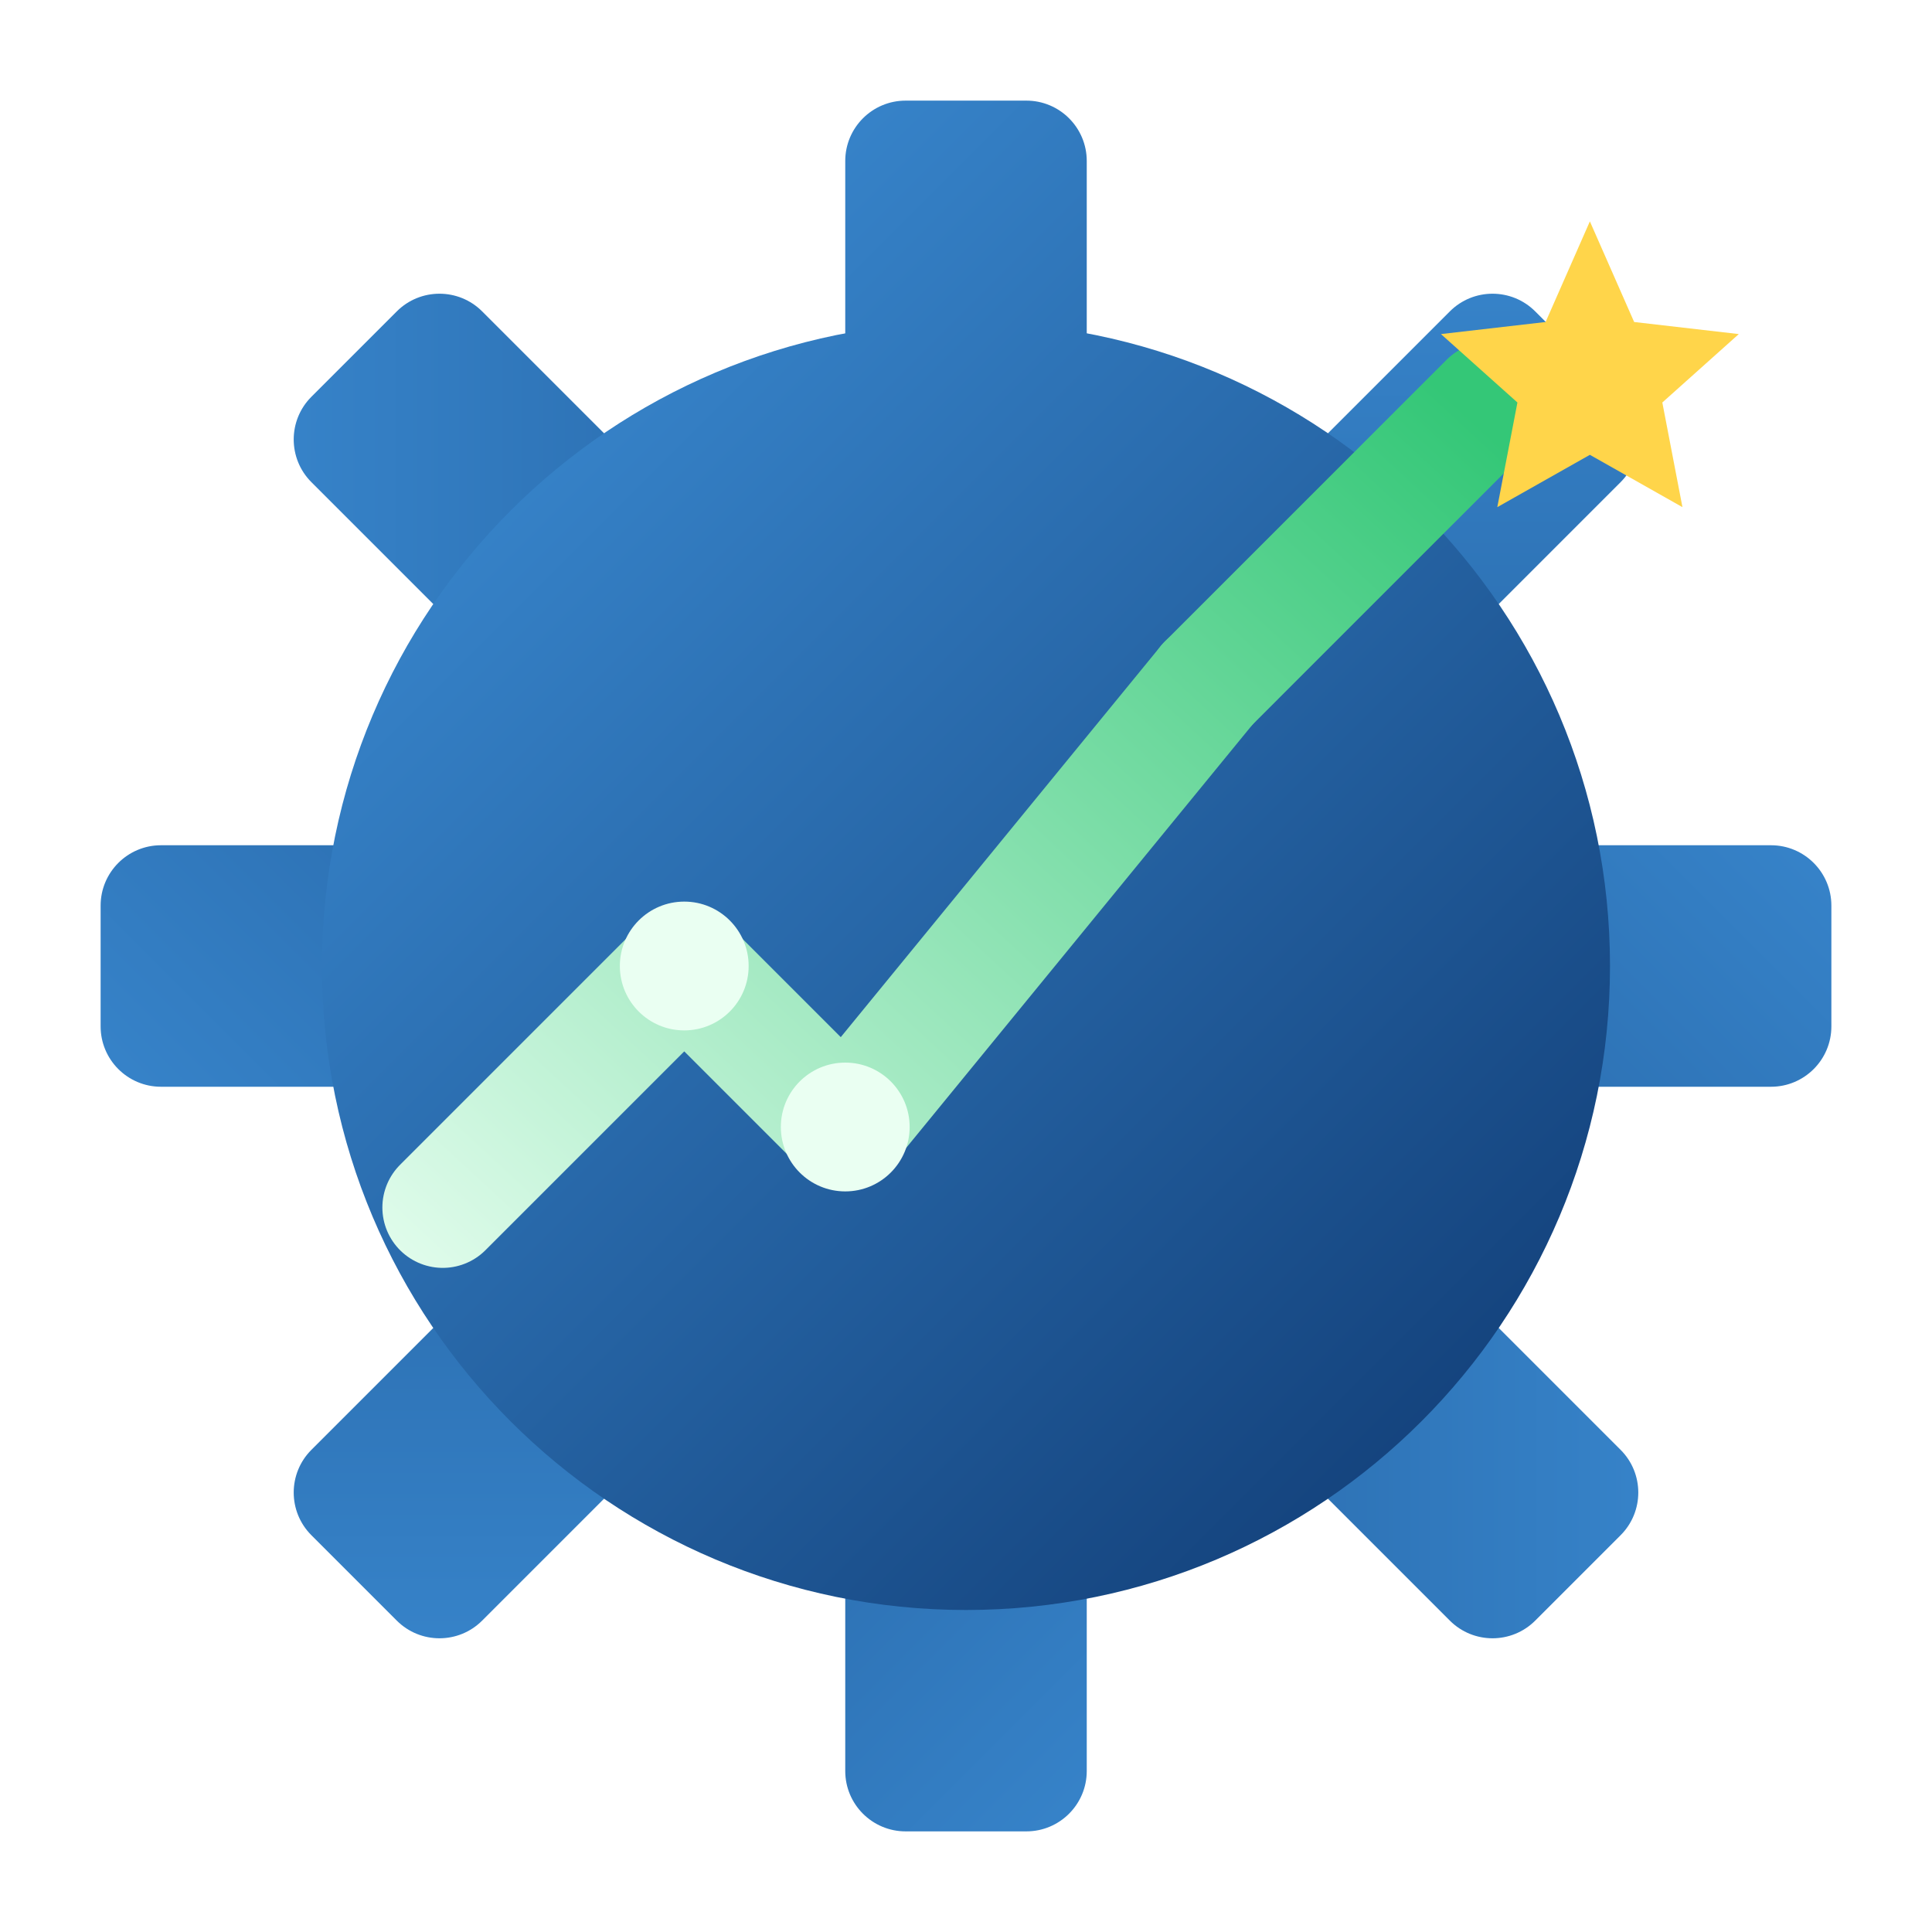
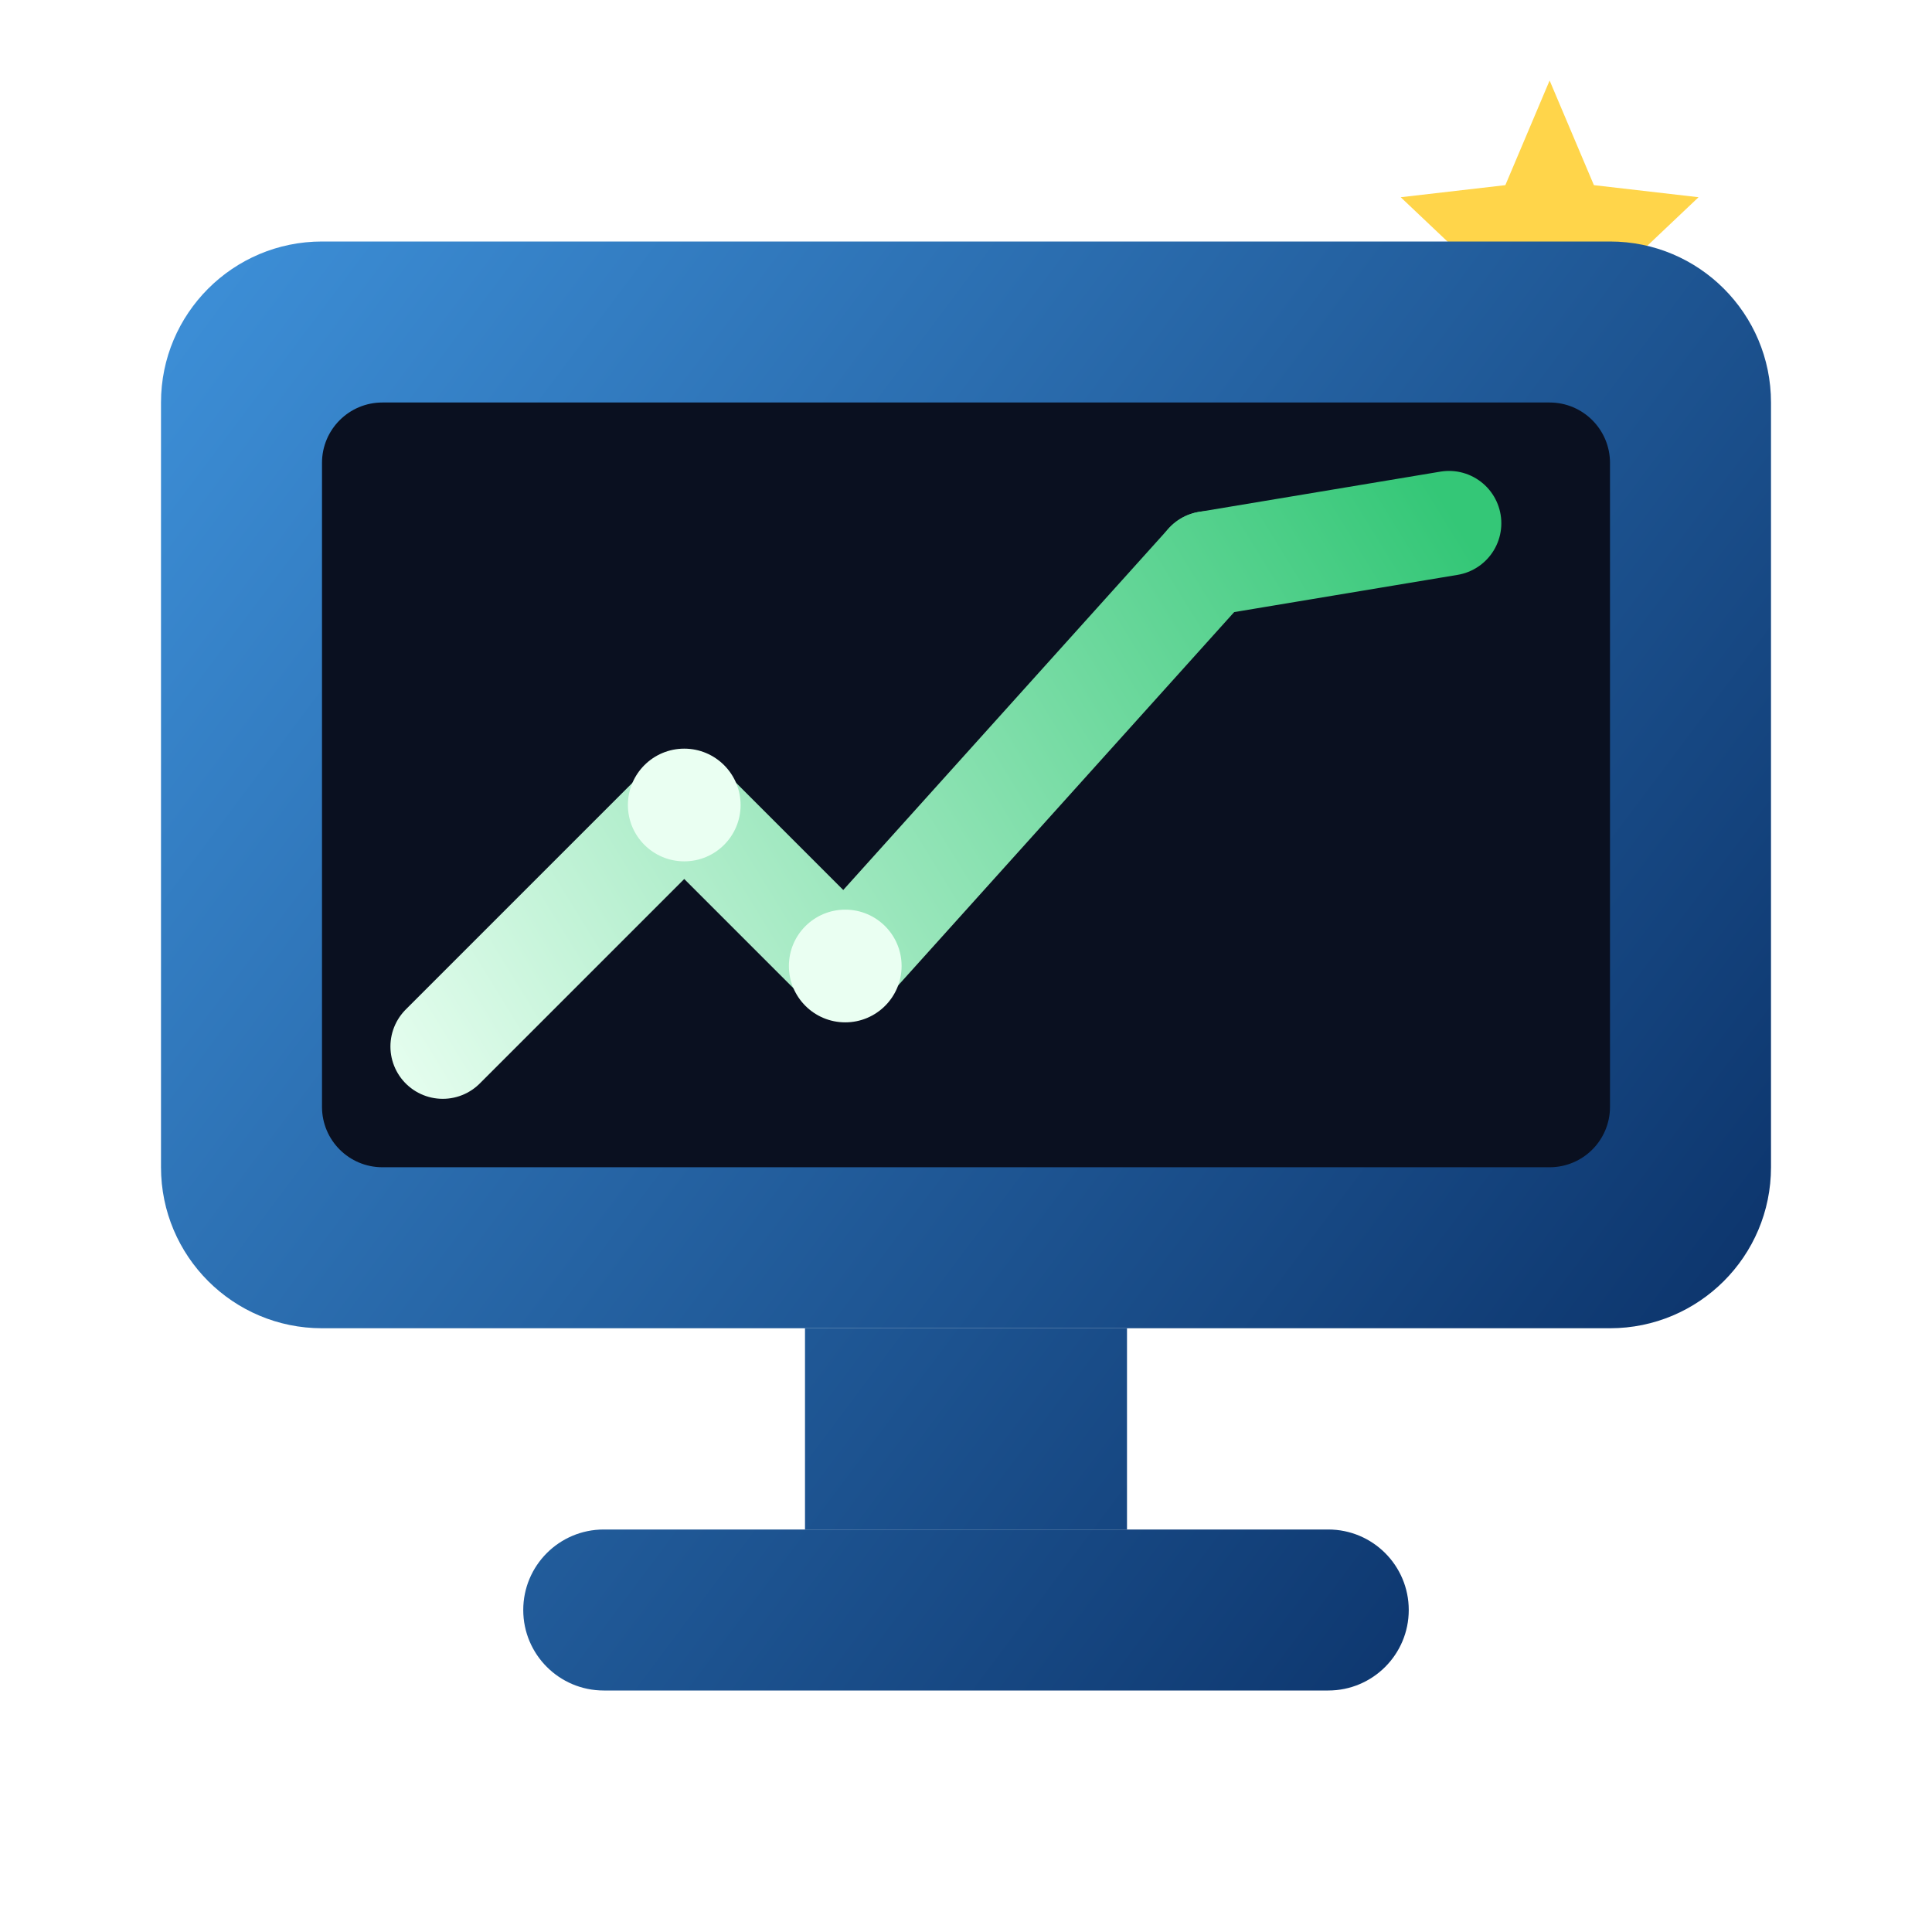
<svg xmlns="http://www.w3.org/2000/svg" viewBox="0 0 48 48" fill="none">
  <defs>
-     <linearGradient id="rti-gear" x1="6" y1="6" x2="42" y2="42" gradientUnits="userSpaceOnUse">
+     <linearGradient id="rti-monitor" x1="4" y1="4" x2="44" y2="34" gradientUnits="userSpaceOnUse">
      <stop offset="0%" stop-color="#3f93dc" />
      <stop offset="100%" stop-color="#0b3269" />
    </linearGradient>
-     <linearGradient id="rti-arrow" x1="10" y1="34" x2="34" y2="8" gradientUnits="userSpaceOnUse">
+     <linearGradient id="rti-arrow" x1="9" y1="27" x2="35" y2="11" gradientUnits="userSpaceOnUse">
      <stop offset="0%" stop-color="#eafff2" />
      <stop offset="100%" stop-color="#34c777" />
    </linearGradient>
  </defs>
-   <rect x="21" y="2.5" width="6" height="8" rx="1.5" fill="url(#rti-gear)" transform="rotate(0 24 24)" />
-   <rect x="21" y="2.5" width="6" height="8" rx="1.5" fill="url(#rti-gear)" transform="rotate(45 24 24)" />
-   <rect x="21" y="2.5" width="6" height="8" rx="1.5" fill="url(#rti-gear)" transform="rotate(90 24 24)" />
-   <rect x="21" y="2.5" width="6" height="8" rx="1.5" fill="url(#rti-gear)" transform="rotate(135 24 24)" />
-   <rect x="21" y="2.5" width="6" height="8" rx="1.5" fill="url(#rti-gear)" transform="rotate(180 24 24)" />
-   <rect x="21" y="2.5" width="6" height="8" rx="1.5" fill="url(#rti-gear)" transform="rotate(225 24 24)" />
-   <rect x="21" y="2.5" width="6" height="8" rx="1.5" fill="url(#rti-gear)" transform="rotate(270 24 24)" />
-   <rect x="21" y="2.5" width="6" height="8" rx="1.5" fill="url(#rti-gear)" transform="rotate(315 24 24)" />
-   <circle cx="24" cy="24" r="16" fill="url(#rti-gear)" />
-   <path d="M11 30 L17 24 L21 28 L30 17" stroke="url(#rti-arrow)" stroke-width="3" stroke-linecap="round" stroke-linejoin="round" />
-   <path d="M30 17 L37 10" stroke="url(#rti-arrow)" stroke-width="3" stroke-linecap="round" />
-   <circle cx="17" cy="24" r="1.6" fill="#eafff2" />
-   <circle cx="21" cy="28" r="1.6" fill="#eafff2" />
-   <path d="M39.5 5.5 L40.6 8 L43.2 8.3 L41.3 10 L41.8 12.6 L39.5 11.3 L37.2 12.6 L37.7 10 L35.8 8.3 L38.4 8 Z" fill="#ffd54a" />
+   <path d="M38.5 2 L39.6 4.6 L42.2 4.9 L40.3 6.7 L40.8 9.3 L38.5 8 L36.2 9.3 L36.7 6.7 L34.8 4.9 L37.4 4.6 Z" fill="#ffd54a" />
+   <rect x="4" y="6" width="40" height="27" rx="4" fill="url(#rti-monitor)" />
+   <rect x="8" y="10" width="32" height="19" rx="1.5" fill="#0a1020" />
+   <rect x="20" y="33" width="8" height="5" fill="url(#rti-monitor)" />
+   <rect x="13" y="38" width="22" height="4" rx="2" fill="url(#rti-monitor)" />
+   <path d="M11 26 L17 20 L21 24 L30 14" stroke="url(#rti-arrow)" stroke-width="2.6" stroke-linecap="round" stroke-linejoin="round" />
+   <path d="M30 14 L36 13" stroke="url(#rti-arrow)" stroke-width="2.6" stroke-linecap="round" />
+   <circle cx="17" cy="20" r="1.4" fill="#eafff2" />
+   <circle cx="21" cy="24" r="1.4" fill="#eafff2" />
</svg>
